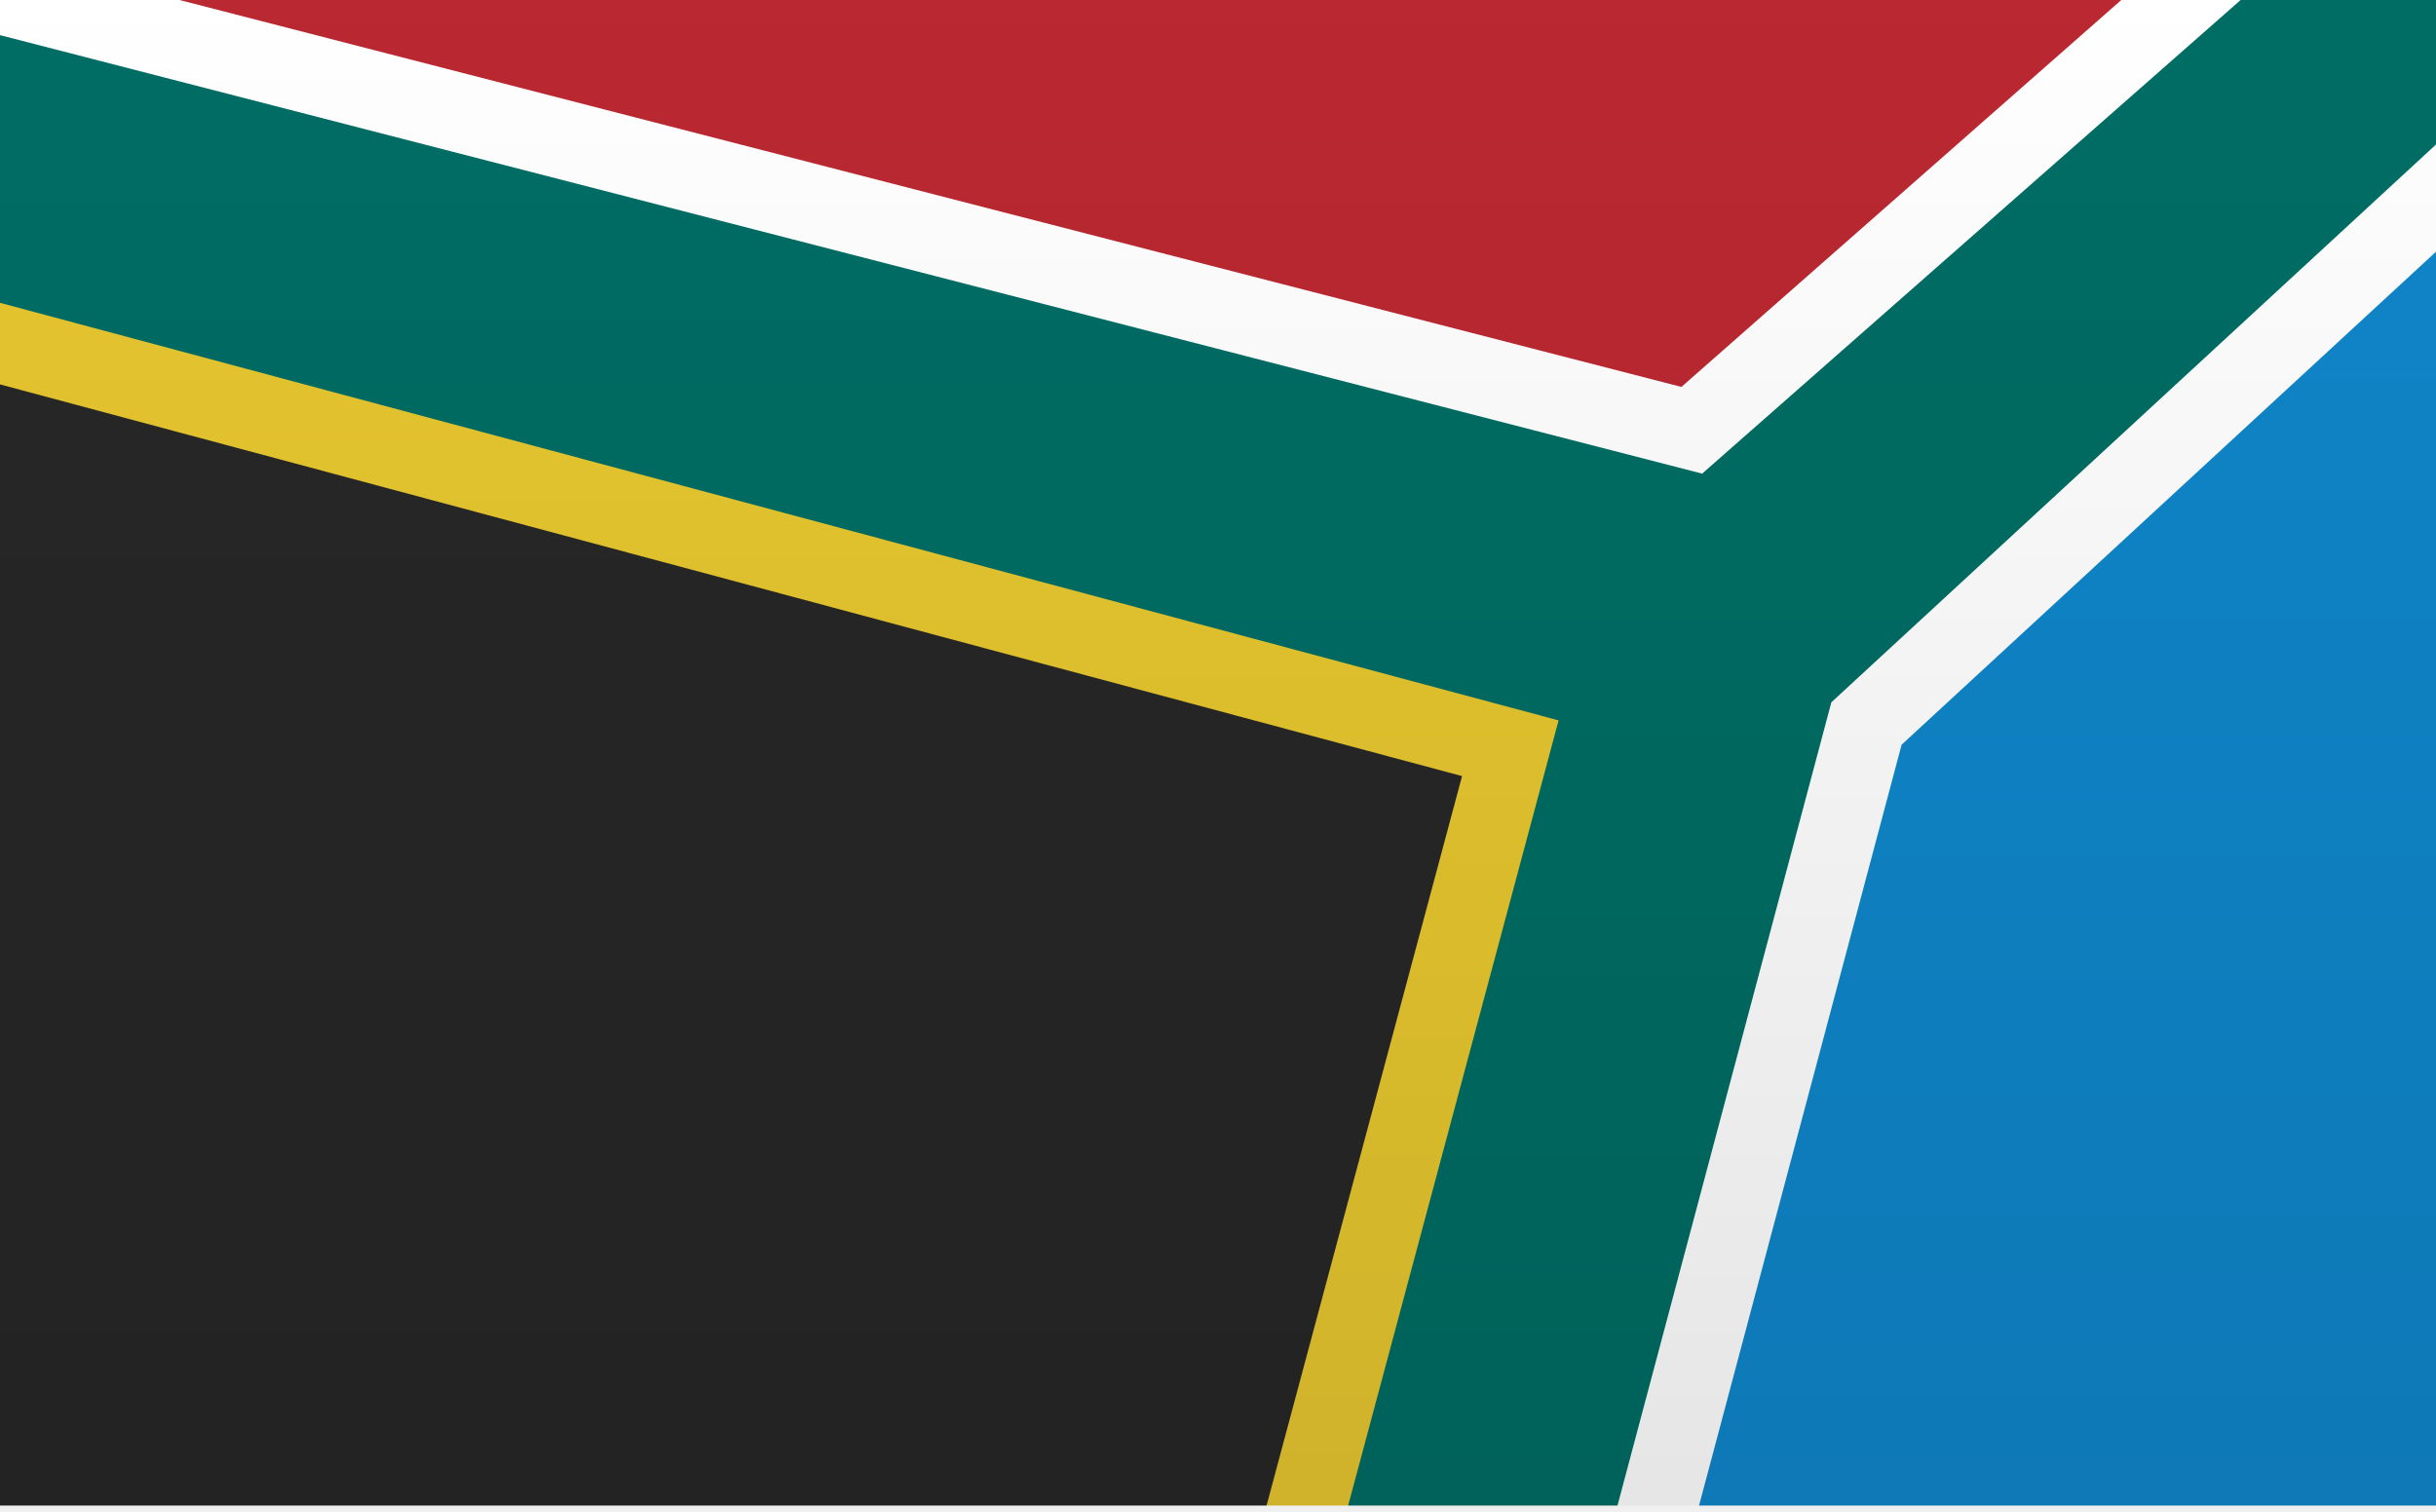
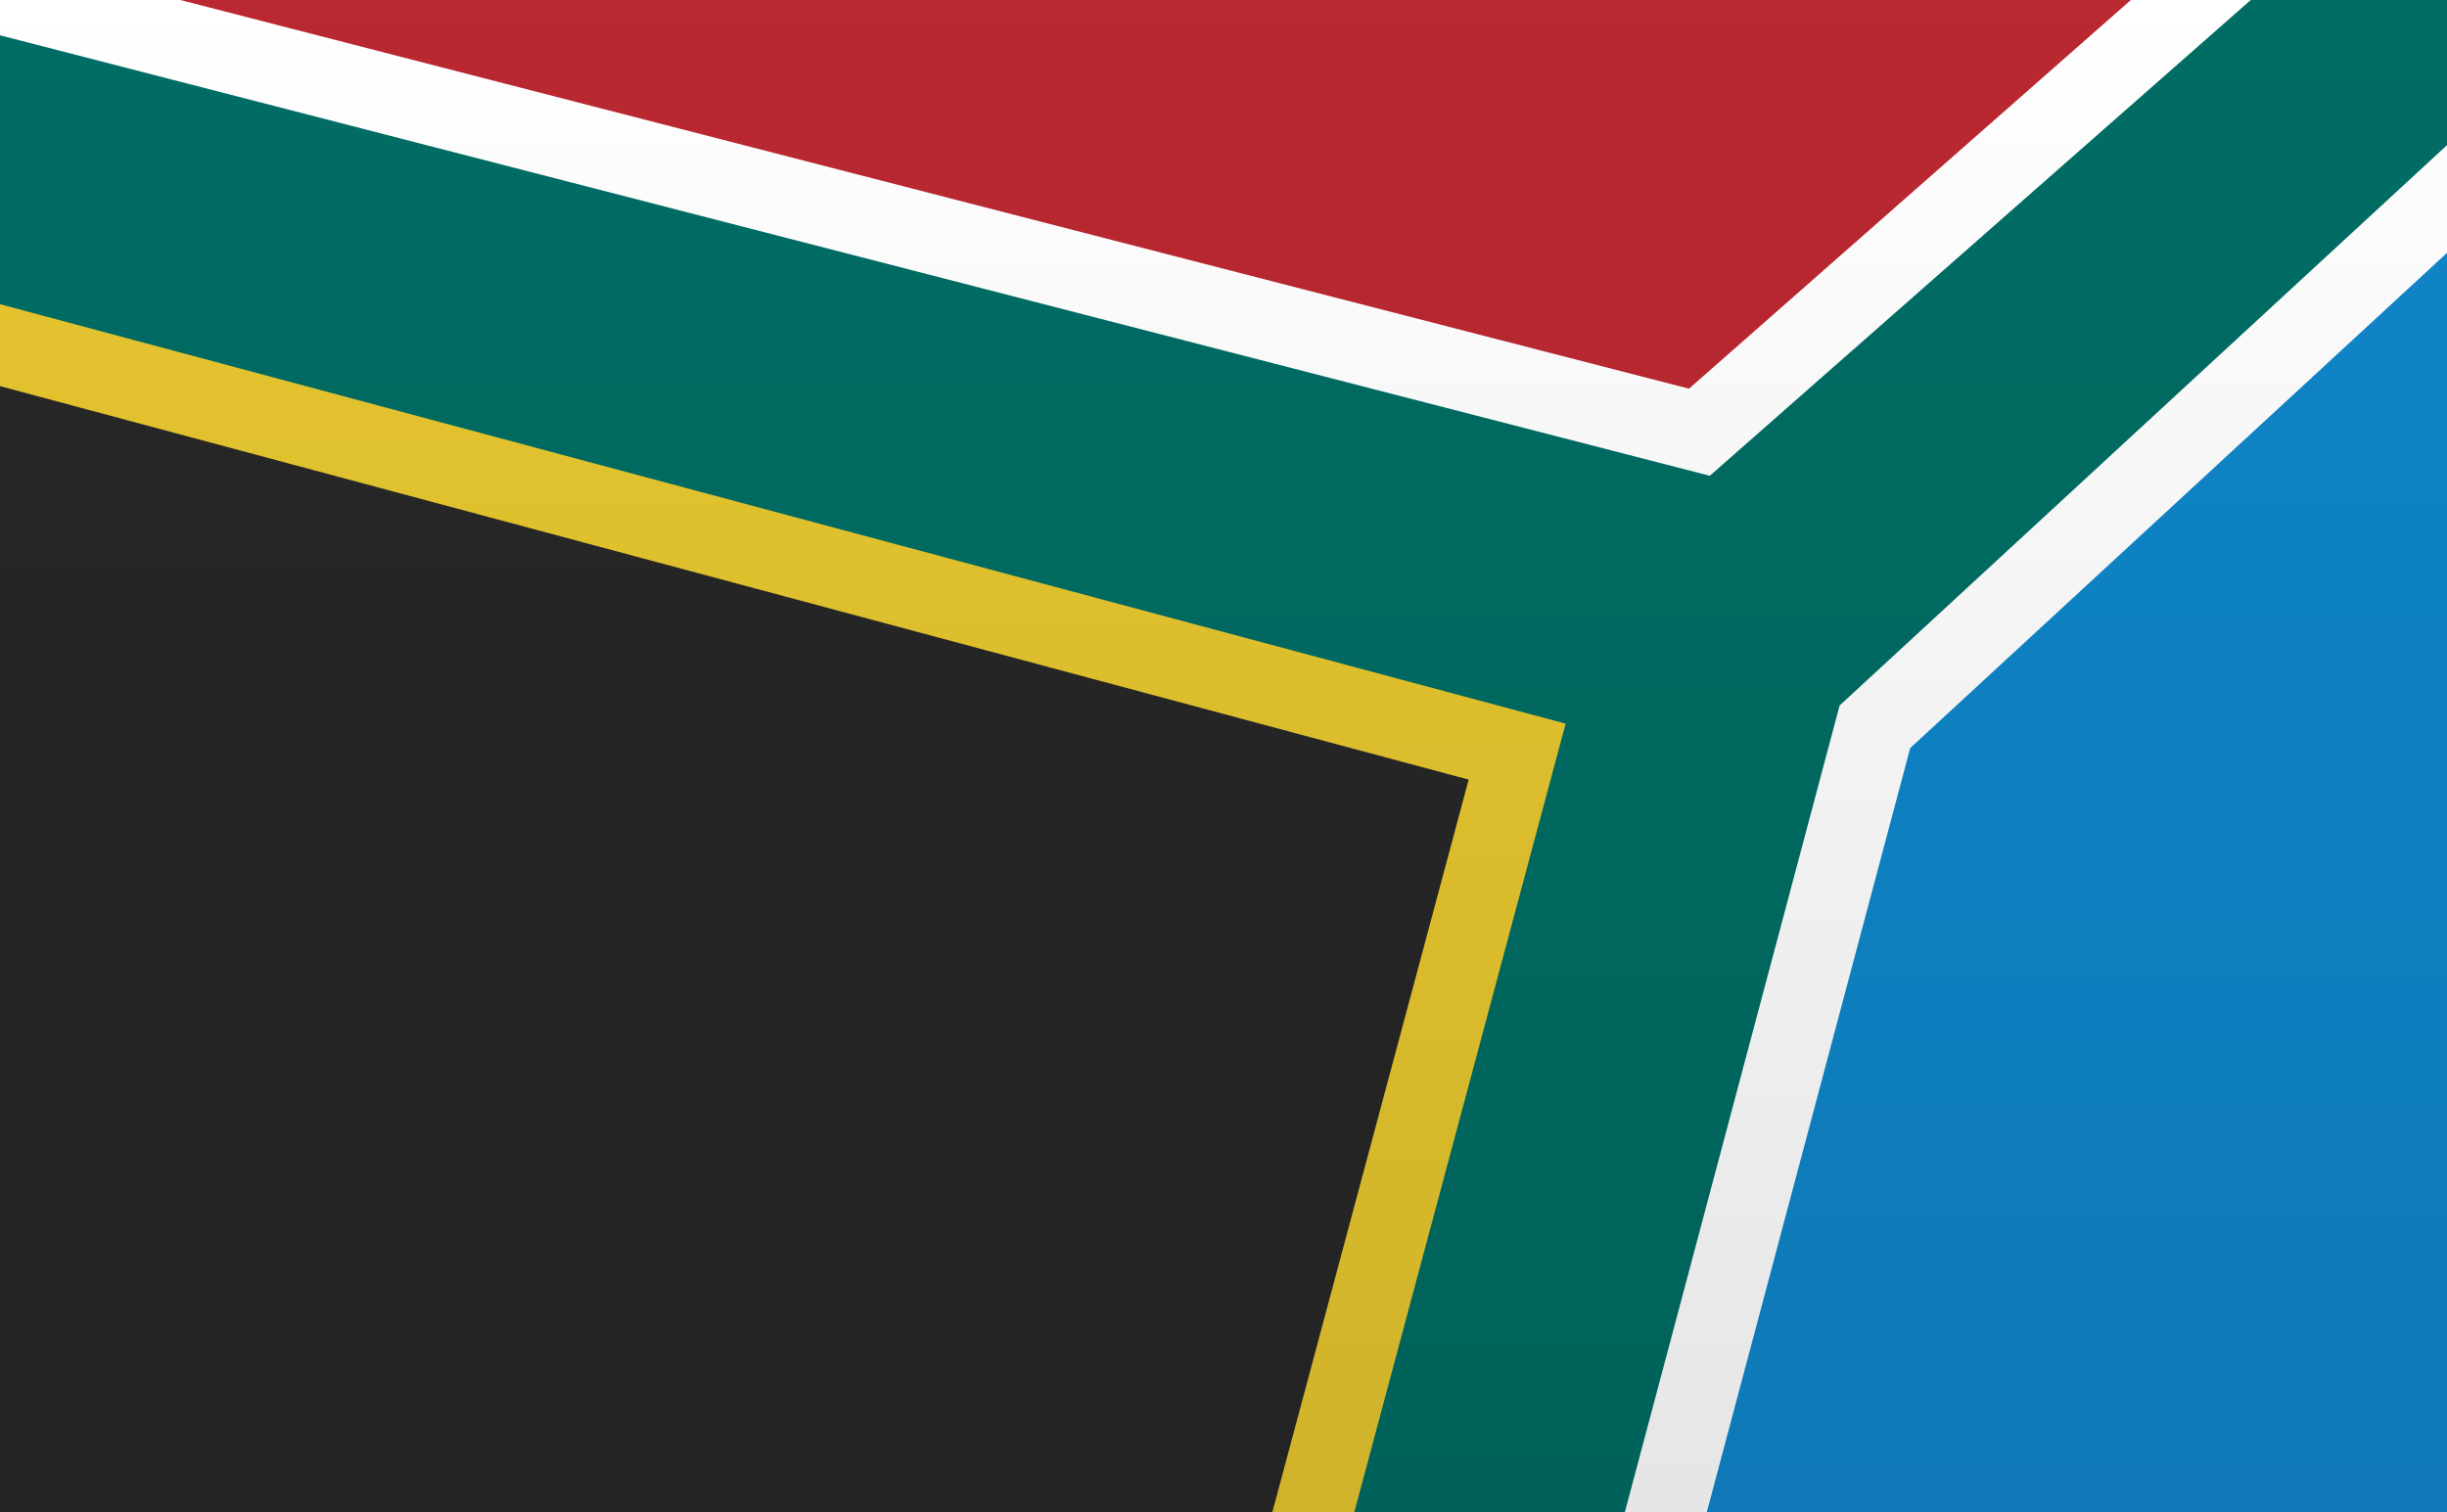
- <svg xmlns="http://www.w3.org/2000/svg" xmlns:xlink="http://www.w3.org/1999/xlink" width="340" height="211" viewBox="0 0 340 211">
+ <svg xmlns="http://www.w3.org/2000/svg" xmlns:xlink="http://www.w3.org/1999/xlink" width="340" height="210" viewBox="0 0 340 210">
  <defs>
    <linearGradient x1="50%" y1="0%" x2="50%" y2="100%" id="b">
      <stop stop-opacity="0" offset="0%" />
      <stop stop-opacity=".1" offset="100%" />
    </linearGradient>
    <path id="a" d="M0 0h340v210.203H0z" />
    <path id="d" d="M0 0h340v210.203H0z" />
  </defs>
  <g fill="none" fill-rule="evenodd">
    <mask id="c" fill="#fff">
      <use xlink:href="#a" />
    </mask>
    <use fill="#FFF" xlink:href="#a" />
    <use fill="url(#b)" xlink:href="#a" />
    <g mask="url(#c)">
      <mask id="e" fill="#fff">
        <use xlink:href="#d" />
      </mask>
      <use fill="#FFF" xlink:href="#d" />
      <use fill="url(#b)" xlink:href="#d" />
      <g style="mix-blend-mode:multiply" mask="url(#e)">
        <path fill="#0F86CA" d="M96.533 369.58L-19.633 168.374 405.488-77.07l116.167 201.206z" />
        <path fill="#BA2831" d="M-55.892 233.571L-180.56 17.643l425.122-245.444L369.229-11.873z" />
        <path stroke="#FFF" stroke-width="11" fill="#006D64" d="M22.533 269.729l168.034-158.356L-27.39 46.441-6.513-2.453l242.64 62.518 181.694-159.84 21.867 35.448L260.51 101l-49.778 187z" />
        <path stroke="#E7C72F" stroke-width="11" fill="#272727" d="M-95.386 281.229l64.705-241.482L210.8 104.452l-64.705 241.482z" />
      </g>
    </g>
  </g>
</svg>
